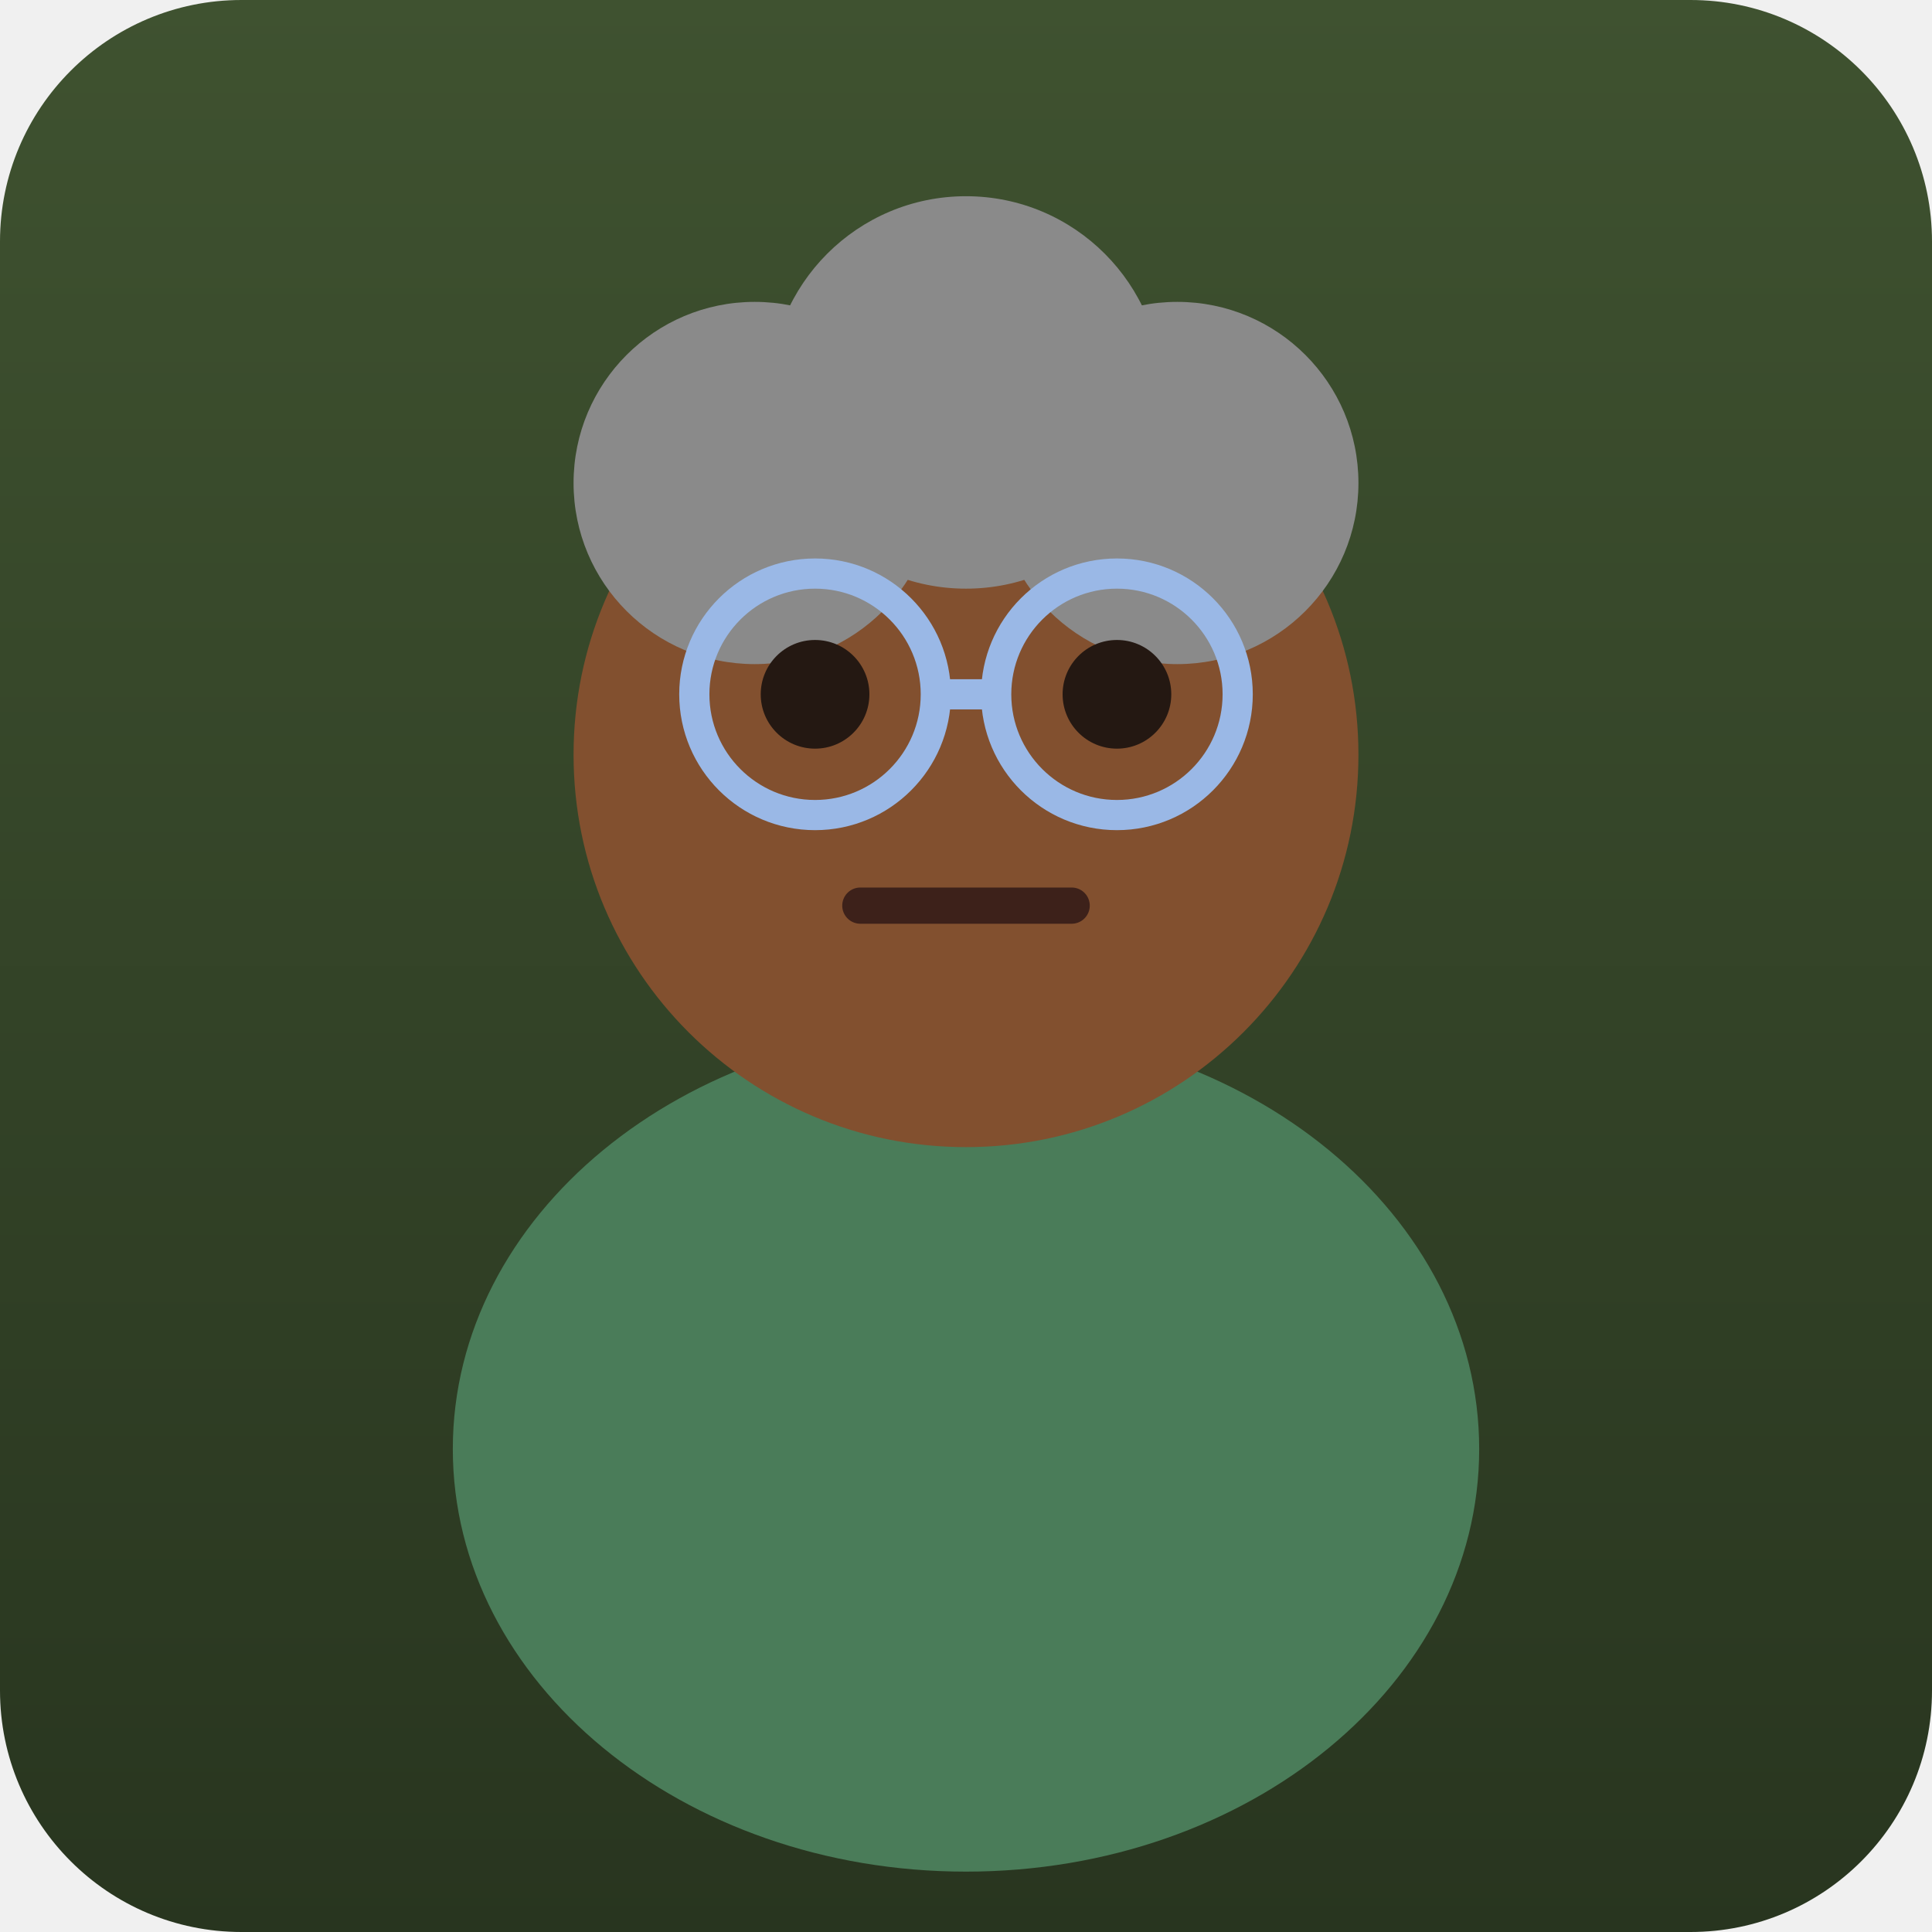
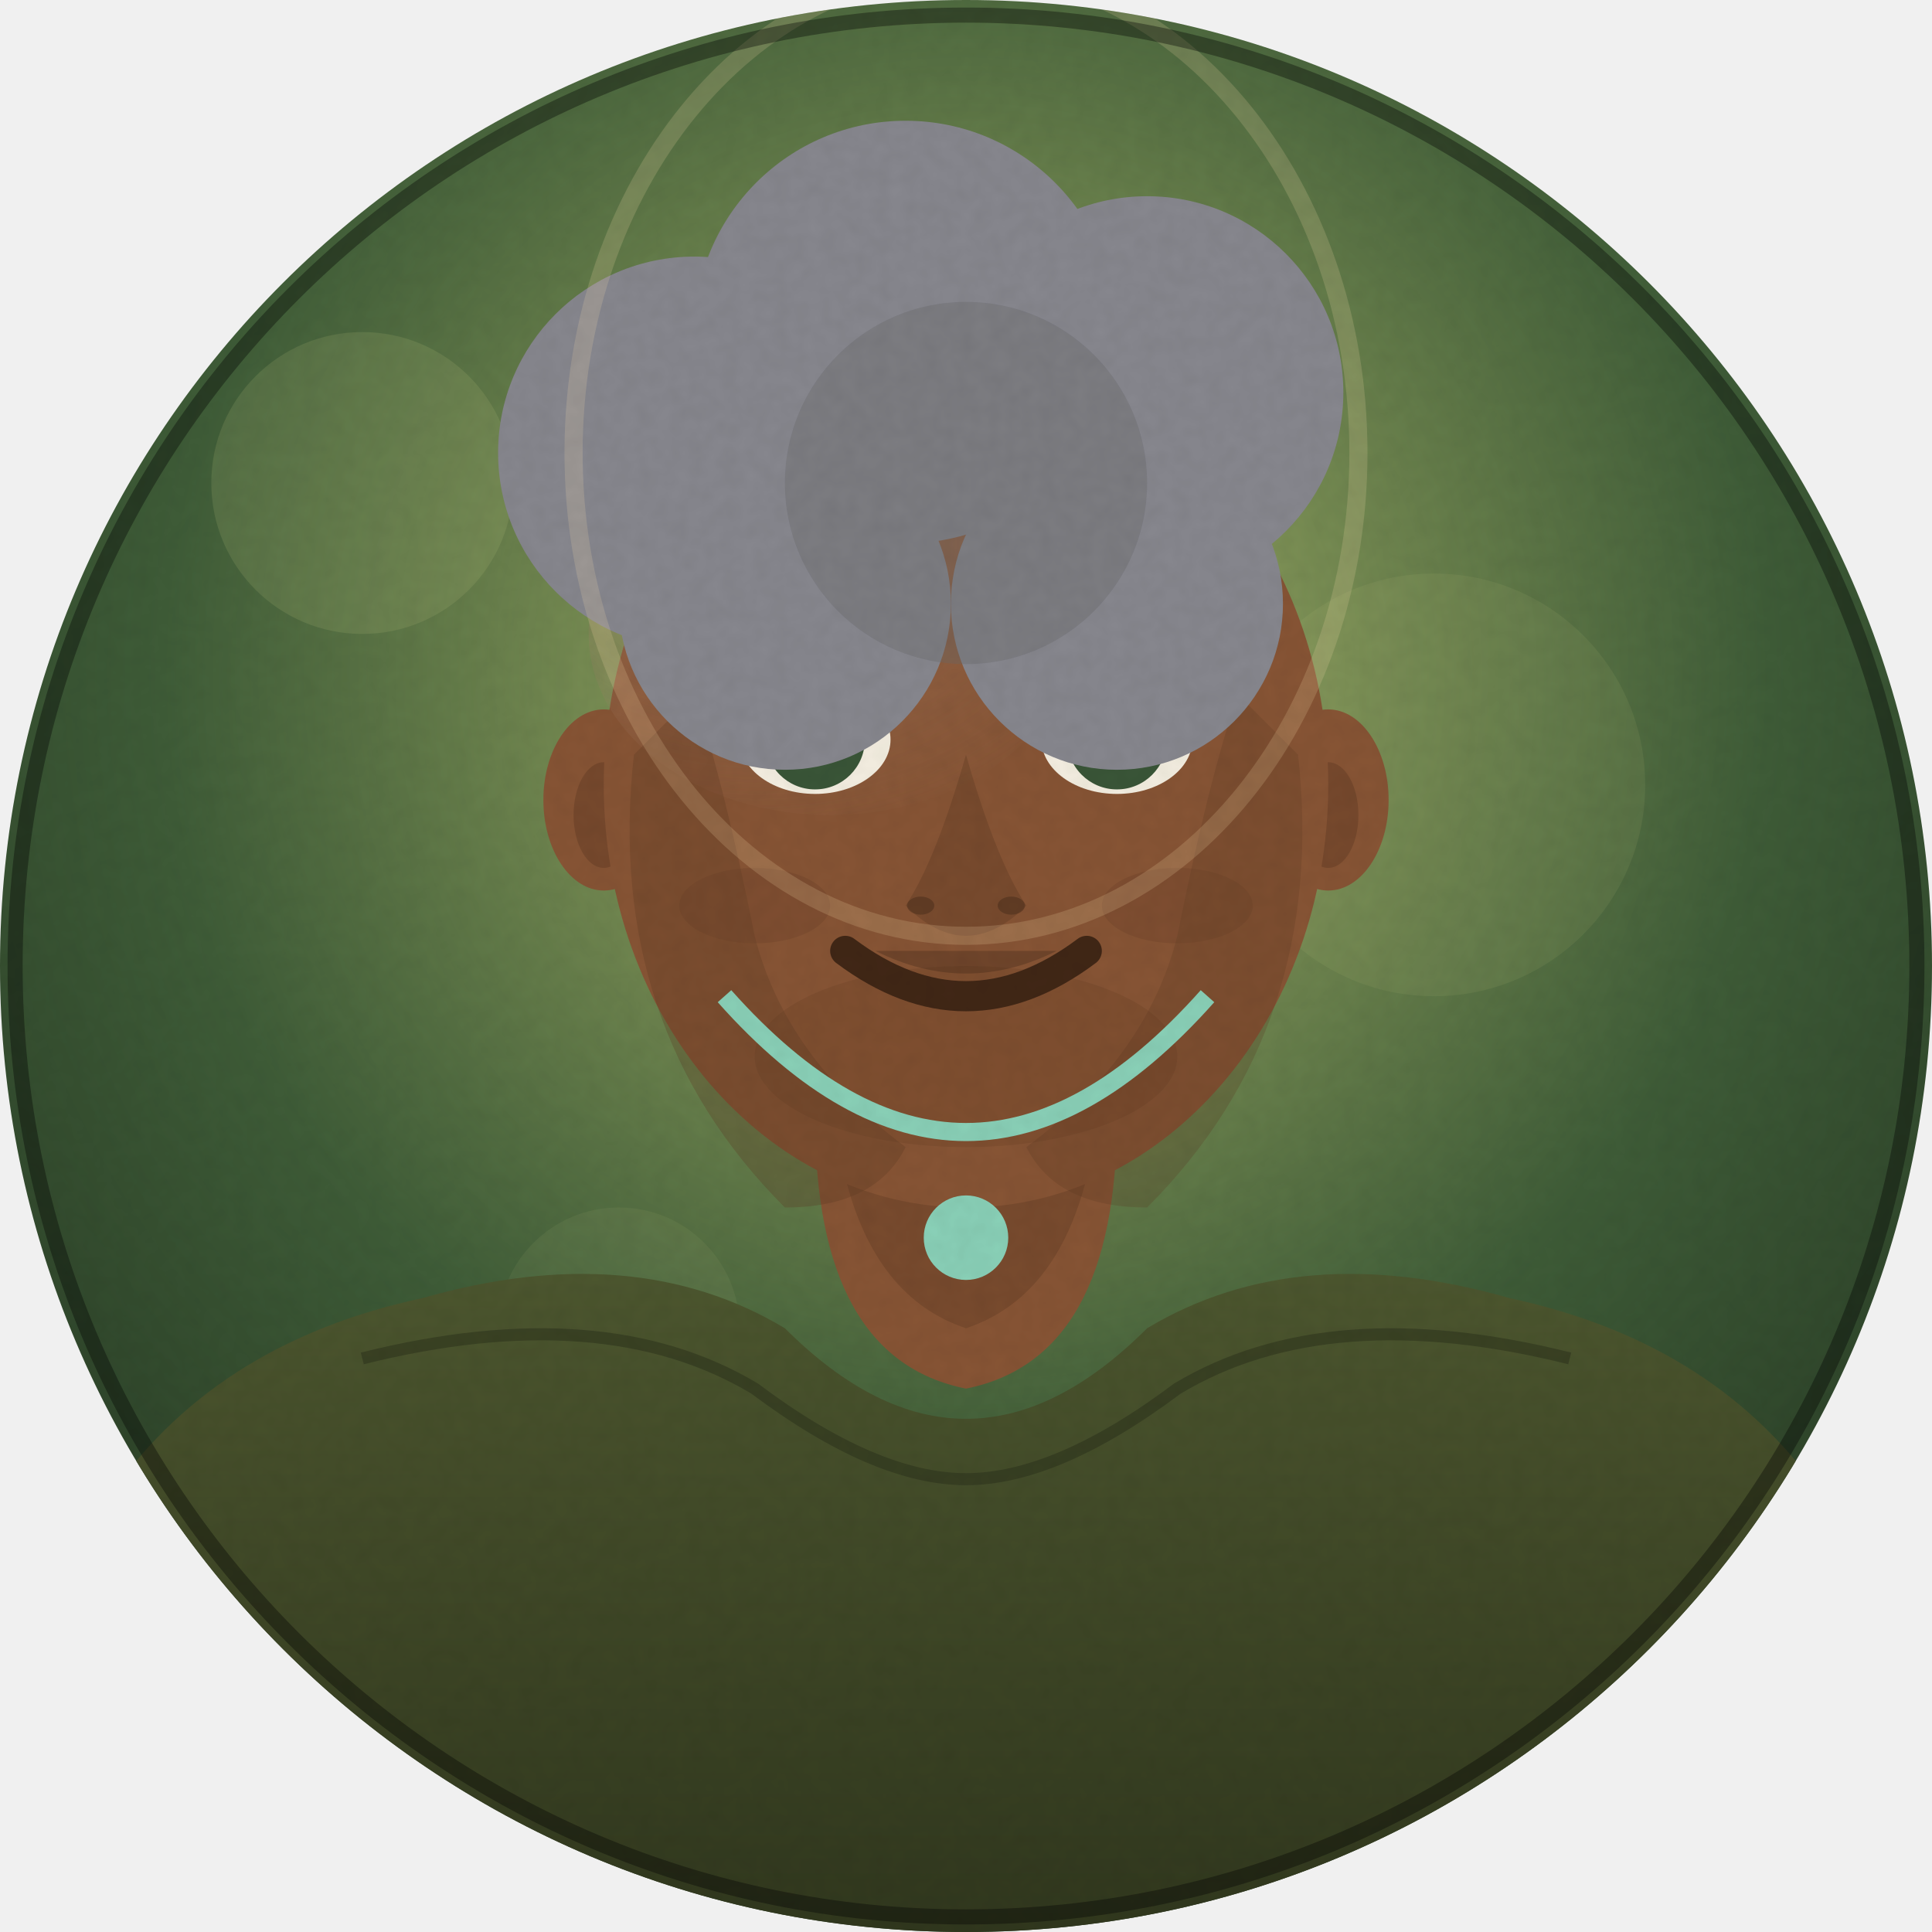
<svg xmlns="http://www.w3.org/2000/svg" viewBox="0 0 128 128" role="img">
  <defs>
-     <linearGradient id="b" x1="0" y1="0" x2="0" y2="1">
-       <stop offset="0" stop-color="#3f5230" />
-       <stop offset="1" stop-color="#28351f" />
+     <radialGradient id="bn2" cx="0.5" cy="0.35" r="0.75">
+       <stop offset="0" stop-color="#a8b56a" />
+       <stop offset="0.55" stop-color="#3f5d38" />
+       <stop offset="1" stop-color="#21311f" />
+     </radialGradient>
+     <radialGradient id="fn2" cx="0.35" cy="0.25" r="0.85">
+       <stop offset="0" stop-color="#a68068" stop-opacity="0.45" />
+       <stop offset="1" stop-color="#a68068" stop-opacity="0" />
+     </radialGradient>
+     <linearGradient id="gn2" x1="0" y1="0" x2="0" y2="1">
+       <stop offset="0" stop-color="#4d572f" />
+       <stop offset="1" stop-color="#31381e" />
    </linearGradient>
+     <clipPath id="cn2">
+       <circle cx="64" cy="64" r="64" />
+     </clipPath>
+     <filter id="pn2" x="0%" y="0%" width="100%" height="100%">
+       <feTurbulence type="fractalNoise" baseFrequency="0.9" numOctaves="2" seed="830" />
+       <feColorMatrix values="0 0 0 0 0  0 0 0 0 0  0 0 0 0 0  0 0 0 0.14 0" />
+       <feComposite in2="SourceGraphic" operator="in" />
+     </filter>
  </defs>
-   <rect width="128" height="128" rx="16" fill="url(#b)" />
-   <ellipse cx="64" cy="96" rx="34" ry="28" fill="#4a7c59" />
-   <circle cx="64" cy="50" r="26" fill="#82502f" />
-   <circle cx="50" cy="32" r="12" fill="#8a8a8a" />
-   <circle cx="64" cy="26" r="13" fill="#8a8a8a" />
-   <circle cx="78" cy="32" r="12" fill="#8a8a8a" />
-   <circle cx="54" cy="46" r="3.6" fill="#241812" />
-   <circle cx="74" cy="46" r="3.6" fill="#241812" />
-   <path d="M57 60 L71 60" stroke="#3d211a" stroke-width="2.4" fill="none" stroke-linecap="round" />
-   <g fill="none" stroke="#9ab8e6" stroke-width="2">
-     <circle cx="54" cy="46" r="8" />
-     <circle cx="74" cy="46" r="8" />
-     <path d="M62 46 L66 46" />
+   <g clip-path="url(#cn2)">
+     <rect width="128" height="128" fill="url(#bn2)" />
+     <circle cx="24" cy="32" r="10" fill="#b1bc79" opacity="0.18" />
+     <circle cx="95" cy="52" r="14" fill="#b1bc79" opacity="0.12" />
+     <circle cx="41" cy="88" r="8" fill="#b1bc79" opacity="0.1" />
+     <path d="M0 128 Q0 92 28 86 Q42 82 52 88 Q58 94 64 94 Q70 94 76 88 Q86 82 100 86 Q128 92 128 128 Z" fill="url(#gn2)" />
+     <path d="M24 90 Q40 86 50 92 Q58 98 64 98" stroke="#2a301a" stroke-width="0.8" fill="none" opacity="0.5" />
+     <path d="M104 90 Q88 86 78 92 Q70 98 64 98" stroke="#2a301a" stroke-width="0.8" fill="none" opacity="0.5" />
+     <path d="M54 74 Q54 90 64 92 Q74 90 74 74 Z" fill="#885535" />
+     <path d="M56 78 Q58 86 64 88 Q70 86 72 78" fill="#5d3820" opacity="0.35" />
+     <ellipse cx="40" cy="53" rx="4" ry="6" fill="#885535" />
+     <ellipse cx="88" cy="53" rx="4" ry="6" fill="#885535" />
+     <ellipse cx="40" cy="54" rx="2" ry="3.5" fill="#5d3820" opacity="0.4" />
+     <ellipse cx="88" cy="54" rx="2" ry="3.5" fill="#5d3820" opacity="0.4" />
+     <ellipse cx="64" cy="52" rx="24" ry="28" fill="#885535" />
+     <ellipse cx="55" cy="42" rx="16" ry="12" fill="url(#fn2)" />
+     <path d="M42 50 Q40 68 52 80 Q58 80 60 76 Q52 70 50 62 Q48 52 46 46Z" fill="#5d3820" opacity="0.3" />
+     <path d="M86 50 Q88 68 76 80 Q70 80 68 76 Q76 70 78 62 Q80 52 82 46Z" fill="#5d3820" opacity="0.25" />
+     <ellipse cx="64" cy="70" rx="14" ry="6" fill="#5d3820" opacity="0.2" />
+     <ellipse cx="50" cy="60" rx="5" ry="2.5" fill="#6e4327" opacity="0.35" />
+     <ellipse cx="78" cy="60" rx="5" ry="2.5" fill="#6e4327" opacity="0.35" />
+     <ellipse cx="54" cy="49" rx="5" ry="3.6" fill="#f6f0e2" />
+     <ellipse cx="74" cy="49" rx="5" ry="3.6" fill="#f6f0e2" />
+     <circle cx="54" cy="49" r="3.3" fill="#3a5638" />
+     <circle cx="74" cy="49" r="3.3" fill="#3a5638" />
+     <circle cx="54" cy="48.5" r="1.4" fill="#111" />
+     <circle cx="74" cy="48.5" r="1.4" fill="#111" />
+     <circle cx="55.5" cy="47.5" r="1.1" fill="#fff" />
+     <circle cx="75.5" cy="47.5" r="1.1" fill="#fff" />
+     <path d="M64 50 Q62 57 60 60 Q62 62 64 62 Q66 62 68 60 Q66 57 64 50Z" fill="#5d3820" opacity="0.35" />
+     <ellipse cx="61" cy="60" rx="0.9" ry="0.6" fill="#4a2d1a" opacity="0.5" />
+     <ellipse cx="67" cy="60" rx="0.9" ry="0.6" fill="#4a2d1a" opacity="0.5" />
+     <path d="M56 63 Q64 69 72 63" stroke="#412716" stroke-width="2" fill="none" stroke-linecap="round" />
+     <path d="M58 63 Q64 66 70 63" fill="#412716" opacity="0.35" />
+     <path d="M48 43 Q54 40 60 43" stroke="#7a7a81" stroke-width="1.8" fill="none" stroke-linecap="round" />
+     <path d="M68 43 Q74 40 80 43" stroke="#7a7a81" stroke-width="1.8" fill="none" stroke-linecap="round" />
+     <circle cx="46" cy="30" r="13" fill="#88888f" />
+     <circle cx="60" cy="22" r="14" fill="#88888f" />
+     <circle cx="76" cy="26" r="13" fill="#88888f" />
+     <circle cx="52" cy="40" r="11" fill="#88888f" />
+     <circle cx="74" cy="40" r="11" fill="#88888f" />
+     <circle cx="64" cy="32" r="12" fill="#66666b" opacity="0.35" />
+     <path d="M48 66 Q64 84 80 66" stroke="#8ad1b8" stroke-width="1.2" fill="none" />
+     <circle cx="64" cy="82" r="2.8" fill="#8ad1b8" />
+     <ellipse cx="64" cy="30" rx="26" ry="32" fill="none" stroke="rgba(255,230,180,0.18)" stroke-width="1.2" />
+     <g filter="url(#pn2)" opacity="0.45">
+       <rect width="128" height="128" fill="#808080" />
+     </g>
  </g>
+   <circle cx="64" cy="64" r="63" fill="none" stroke="rgba(0,0,0,0.35)" stroke-width="1" />
</svg>
